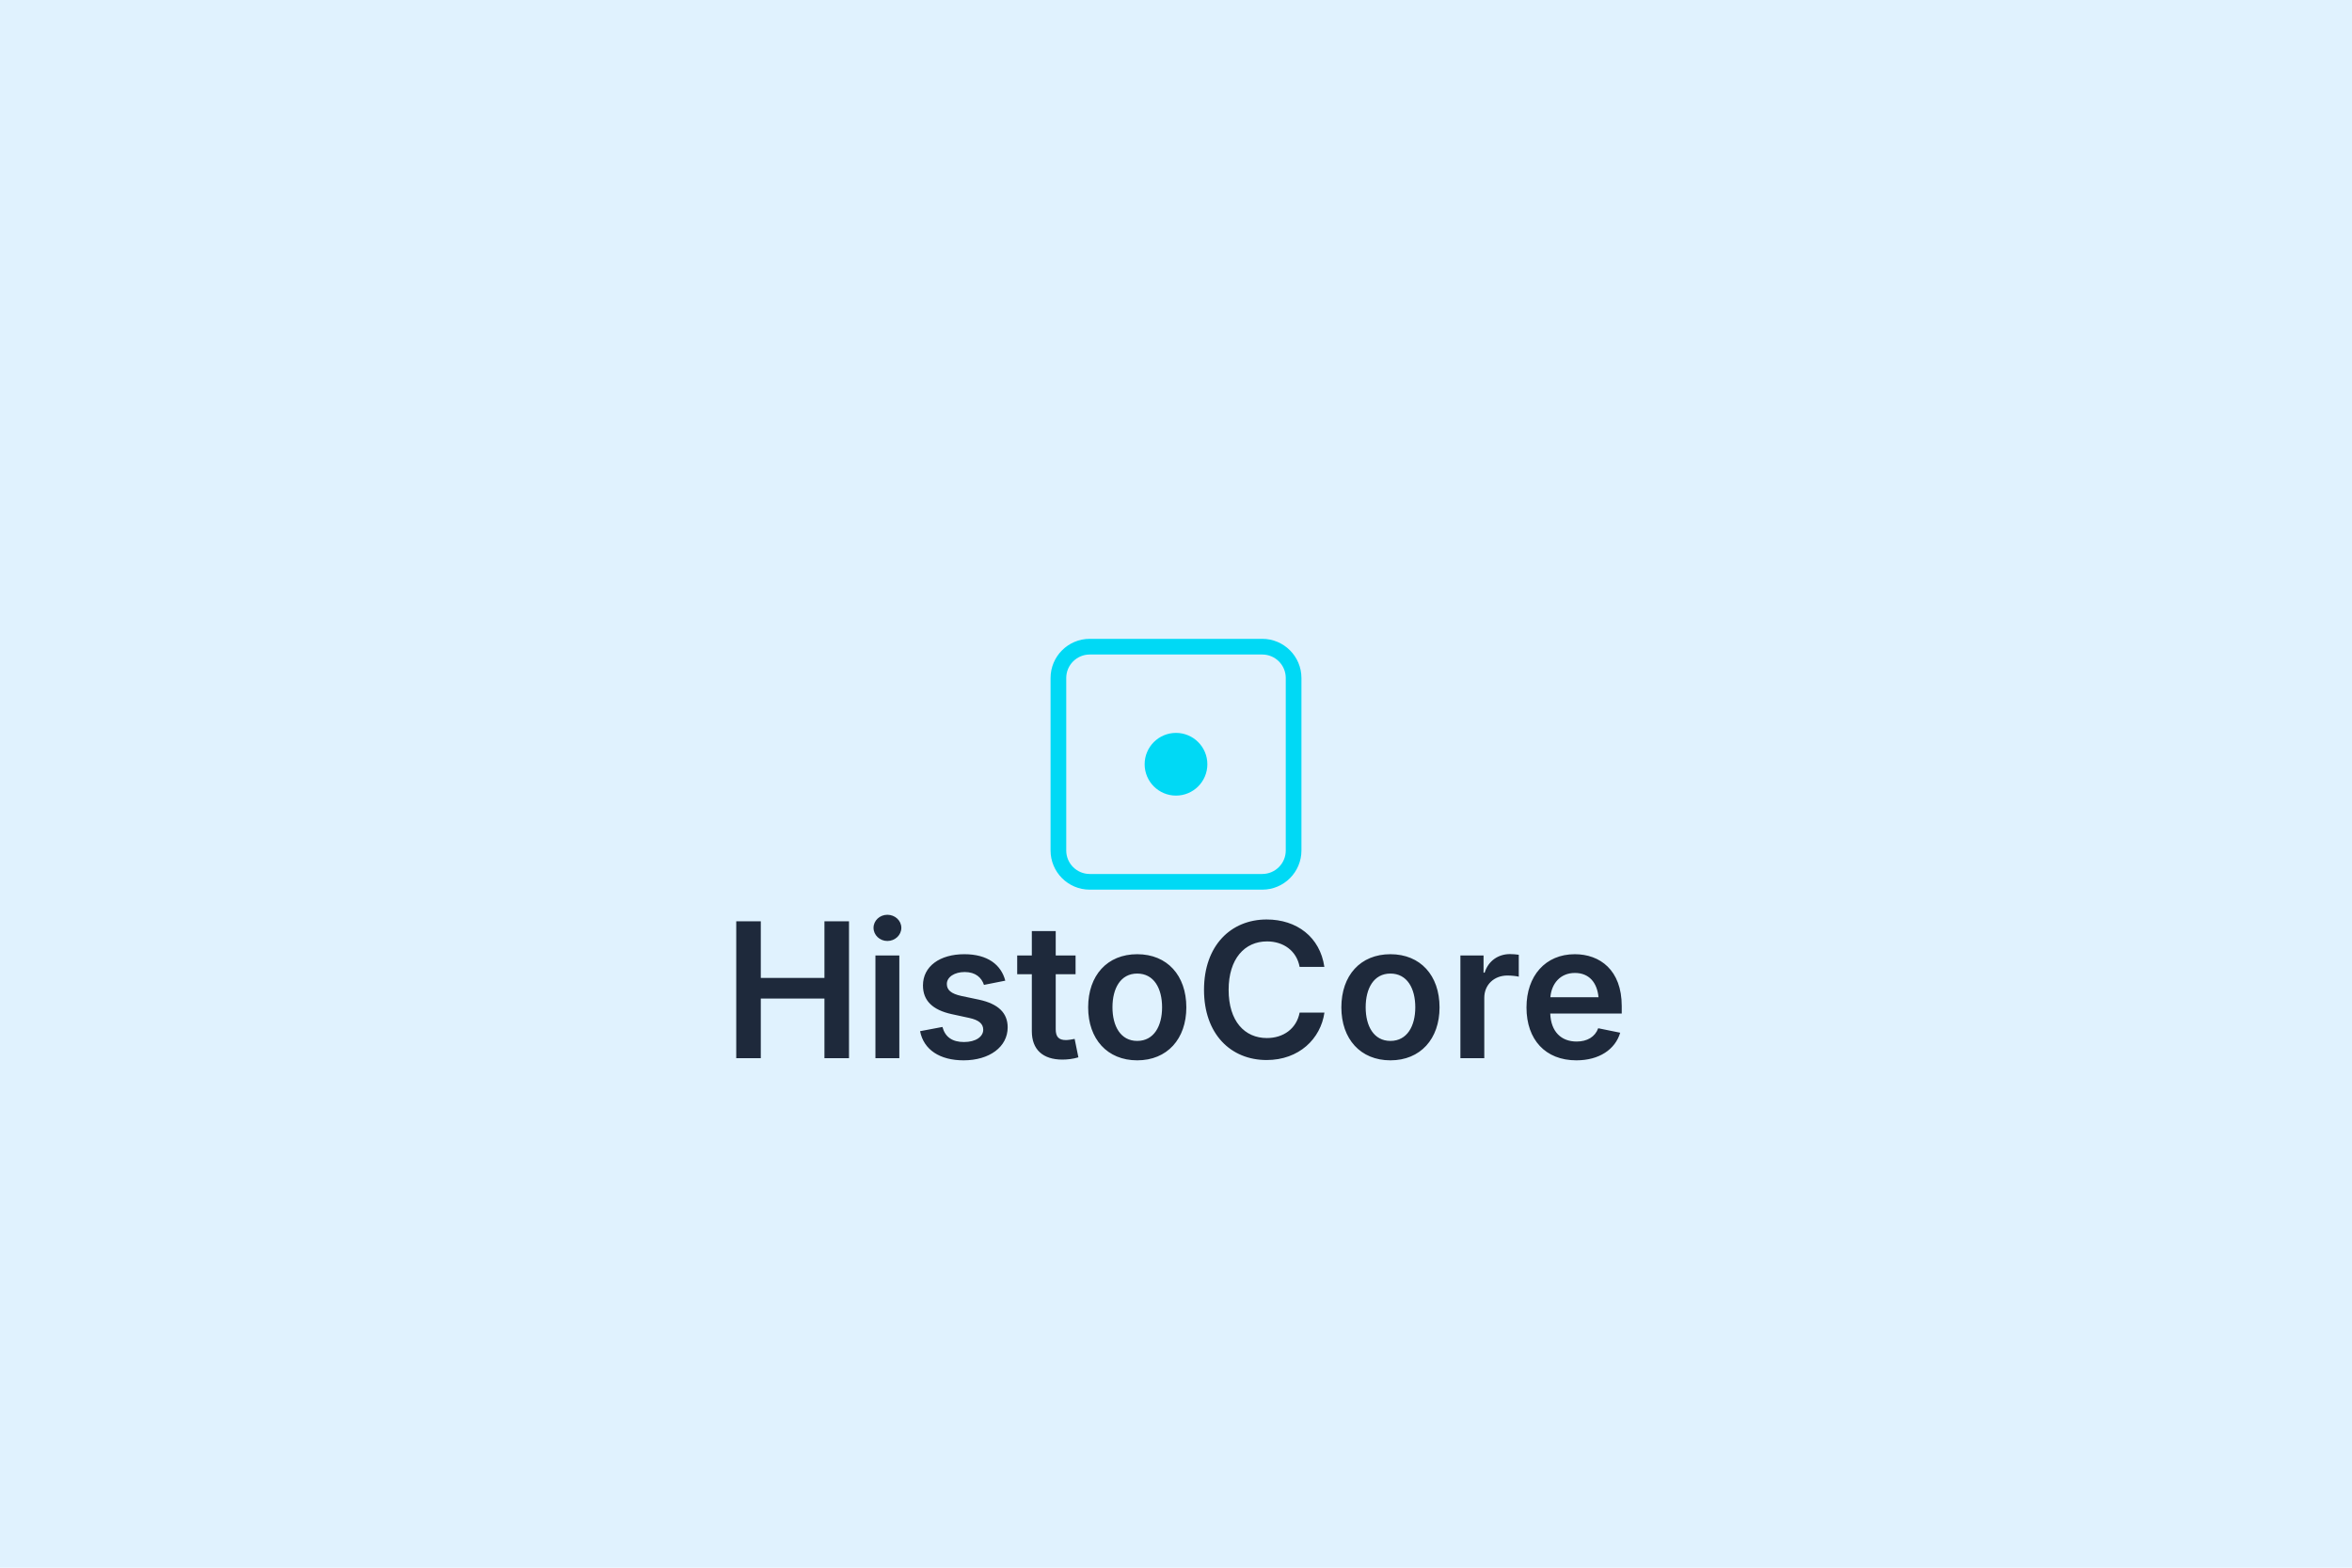
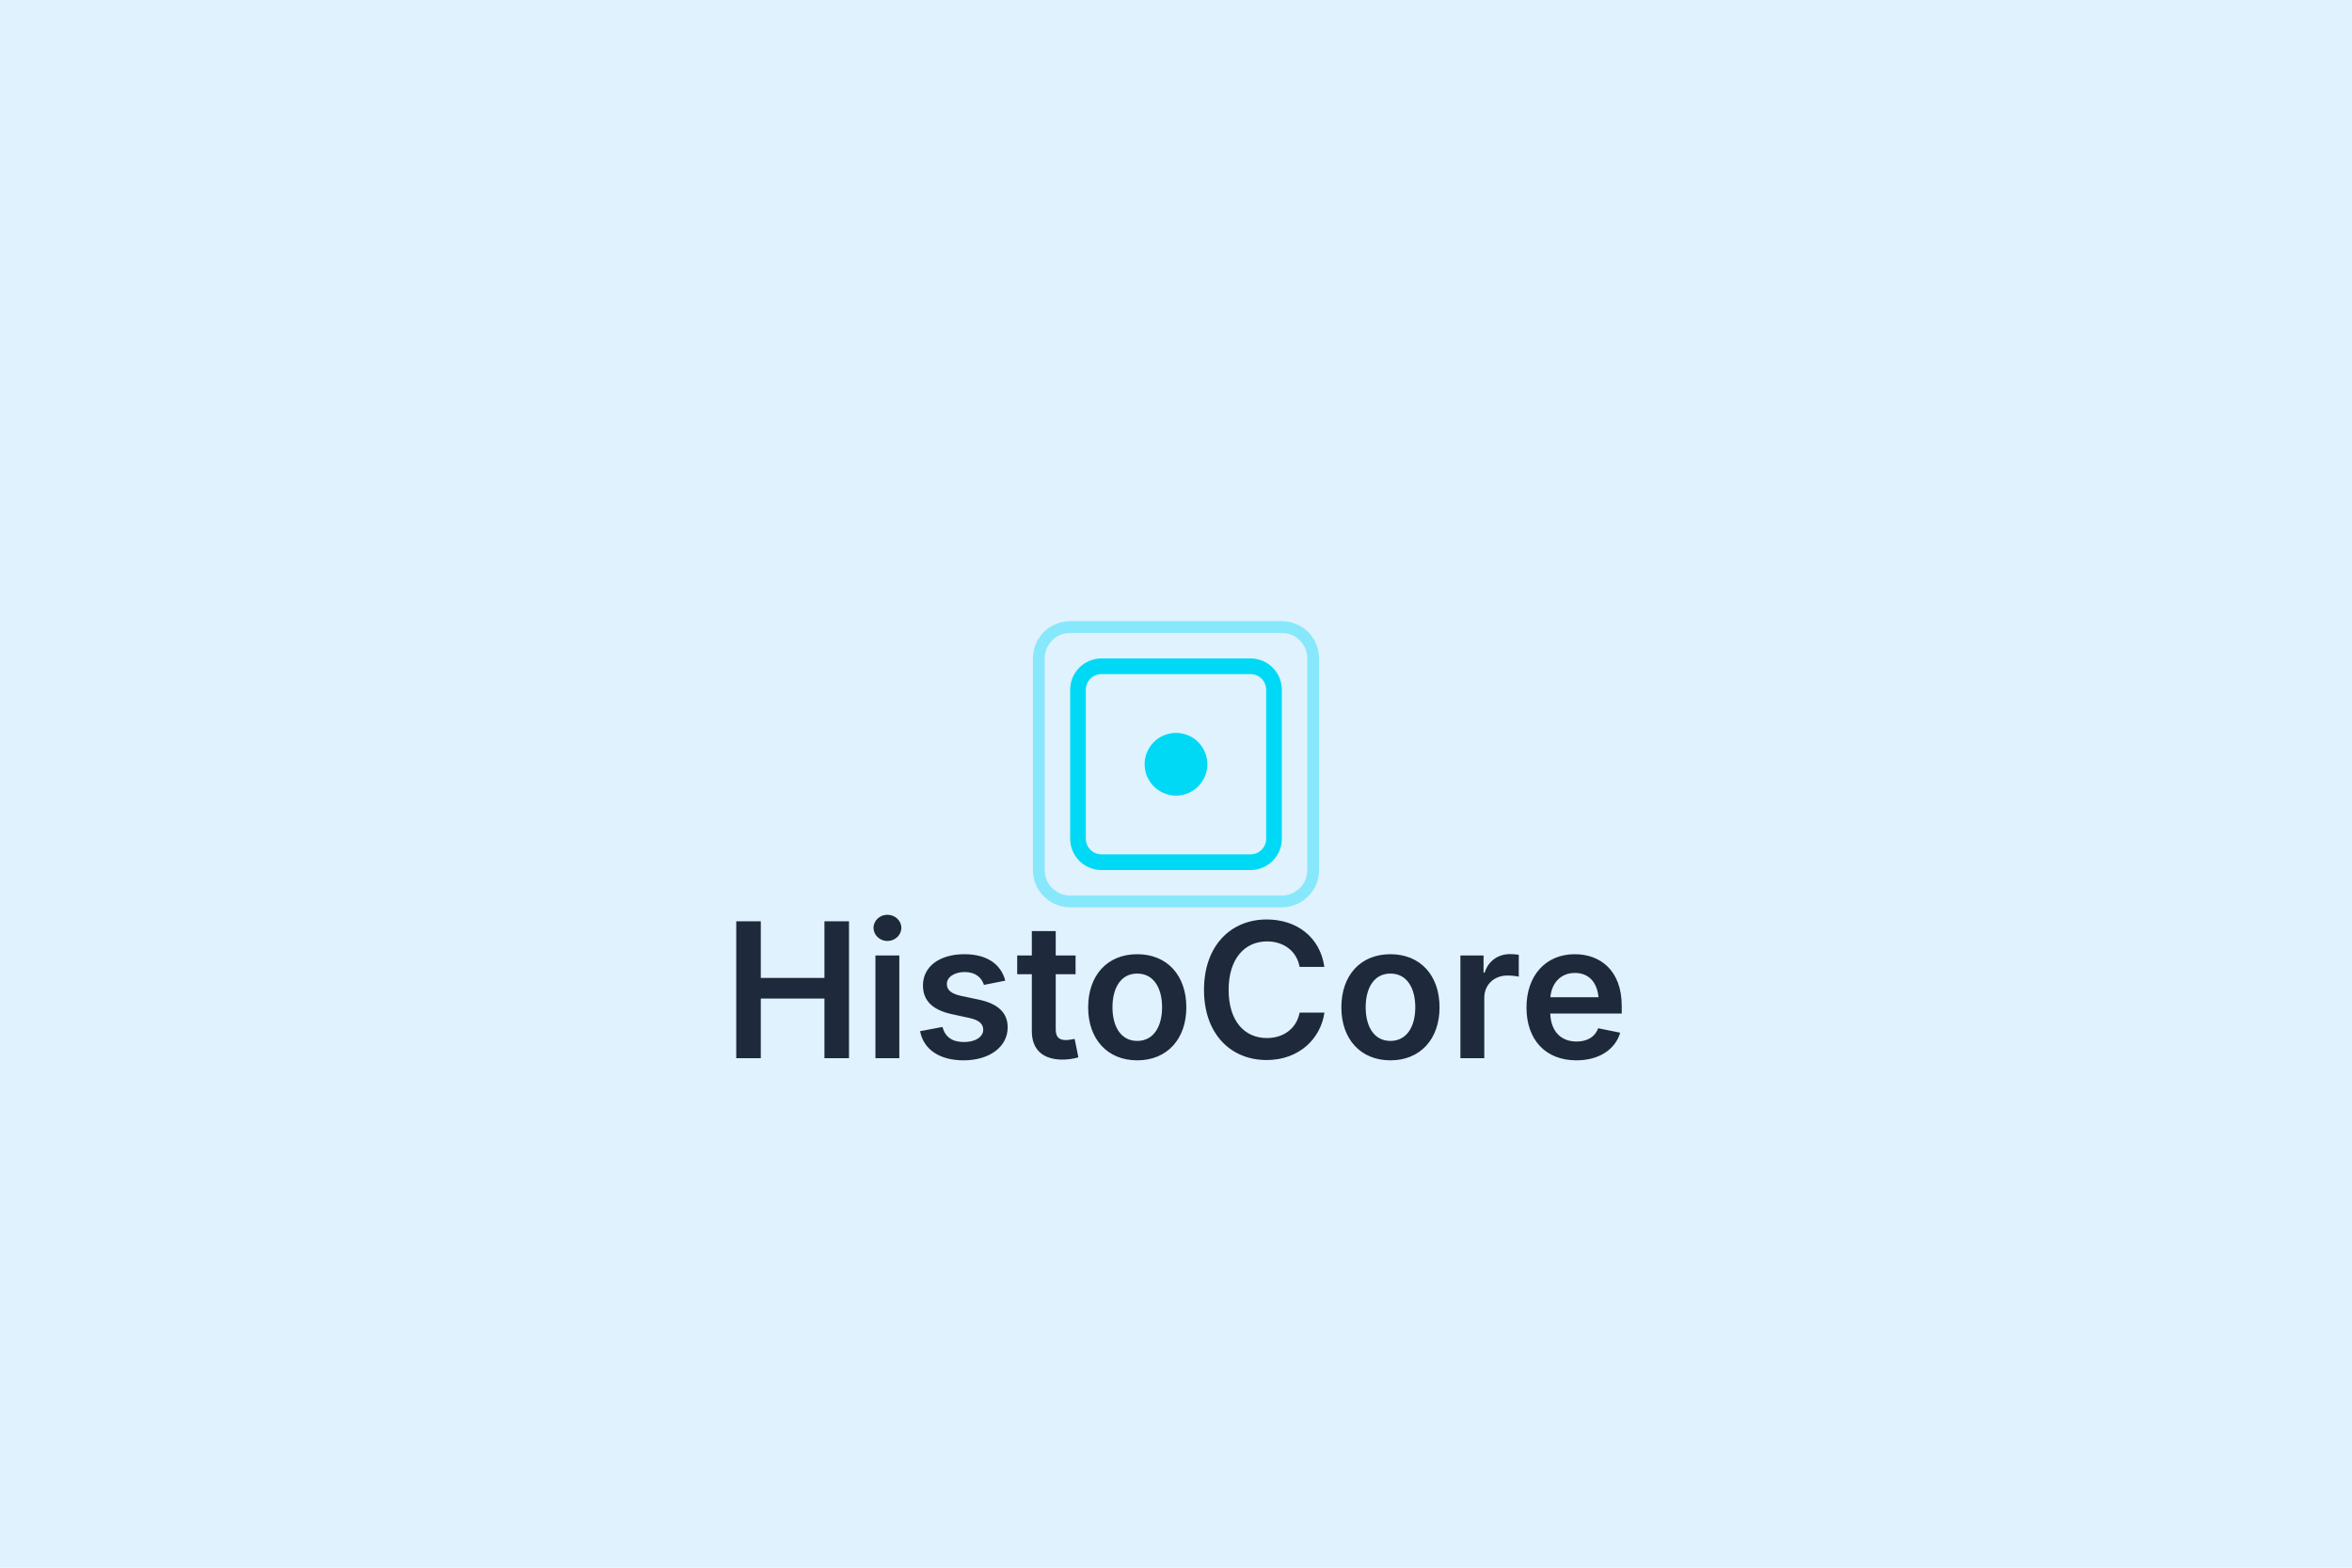
<svg xmlns="http://www.w3.org/2000/svg" width="600" height="400" viewBox="0 0 600 400">
  <rect width="600" height="400" fill="#e0f2fe" />
-   <rect x="270" y="165" width="60" height="60" fill="none" stroke="#00d9f5" stroke-width="4" rx="8" />
+   <rect x="265" y="160" width="70" height="70" fill="none" stroke="#00d9f5" stroke-width="3" rx="8" opacity="0.4" />
+   <rect x="275" y="170" width="50" height="50" fill="none" stroke="#00d9f5" stroke-width="4" rx="6" />
  <circle cx="300" cy="195" r="8" fill="#00d9f5" />
  <text x="300" y="270" font-family="'Inter', 'SF Pro Display', -apple-system, sans-serif" font-size="48" font-weight="600" fill="#1e293b" text-anchor="middle">HistoCore</text>
</svg>
